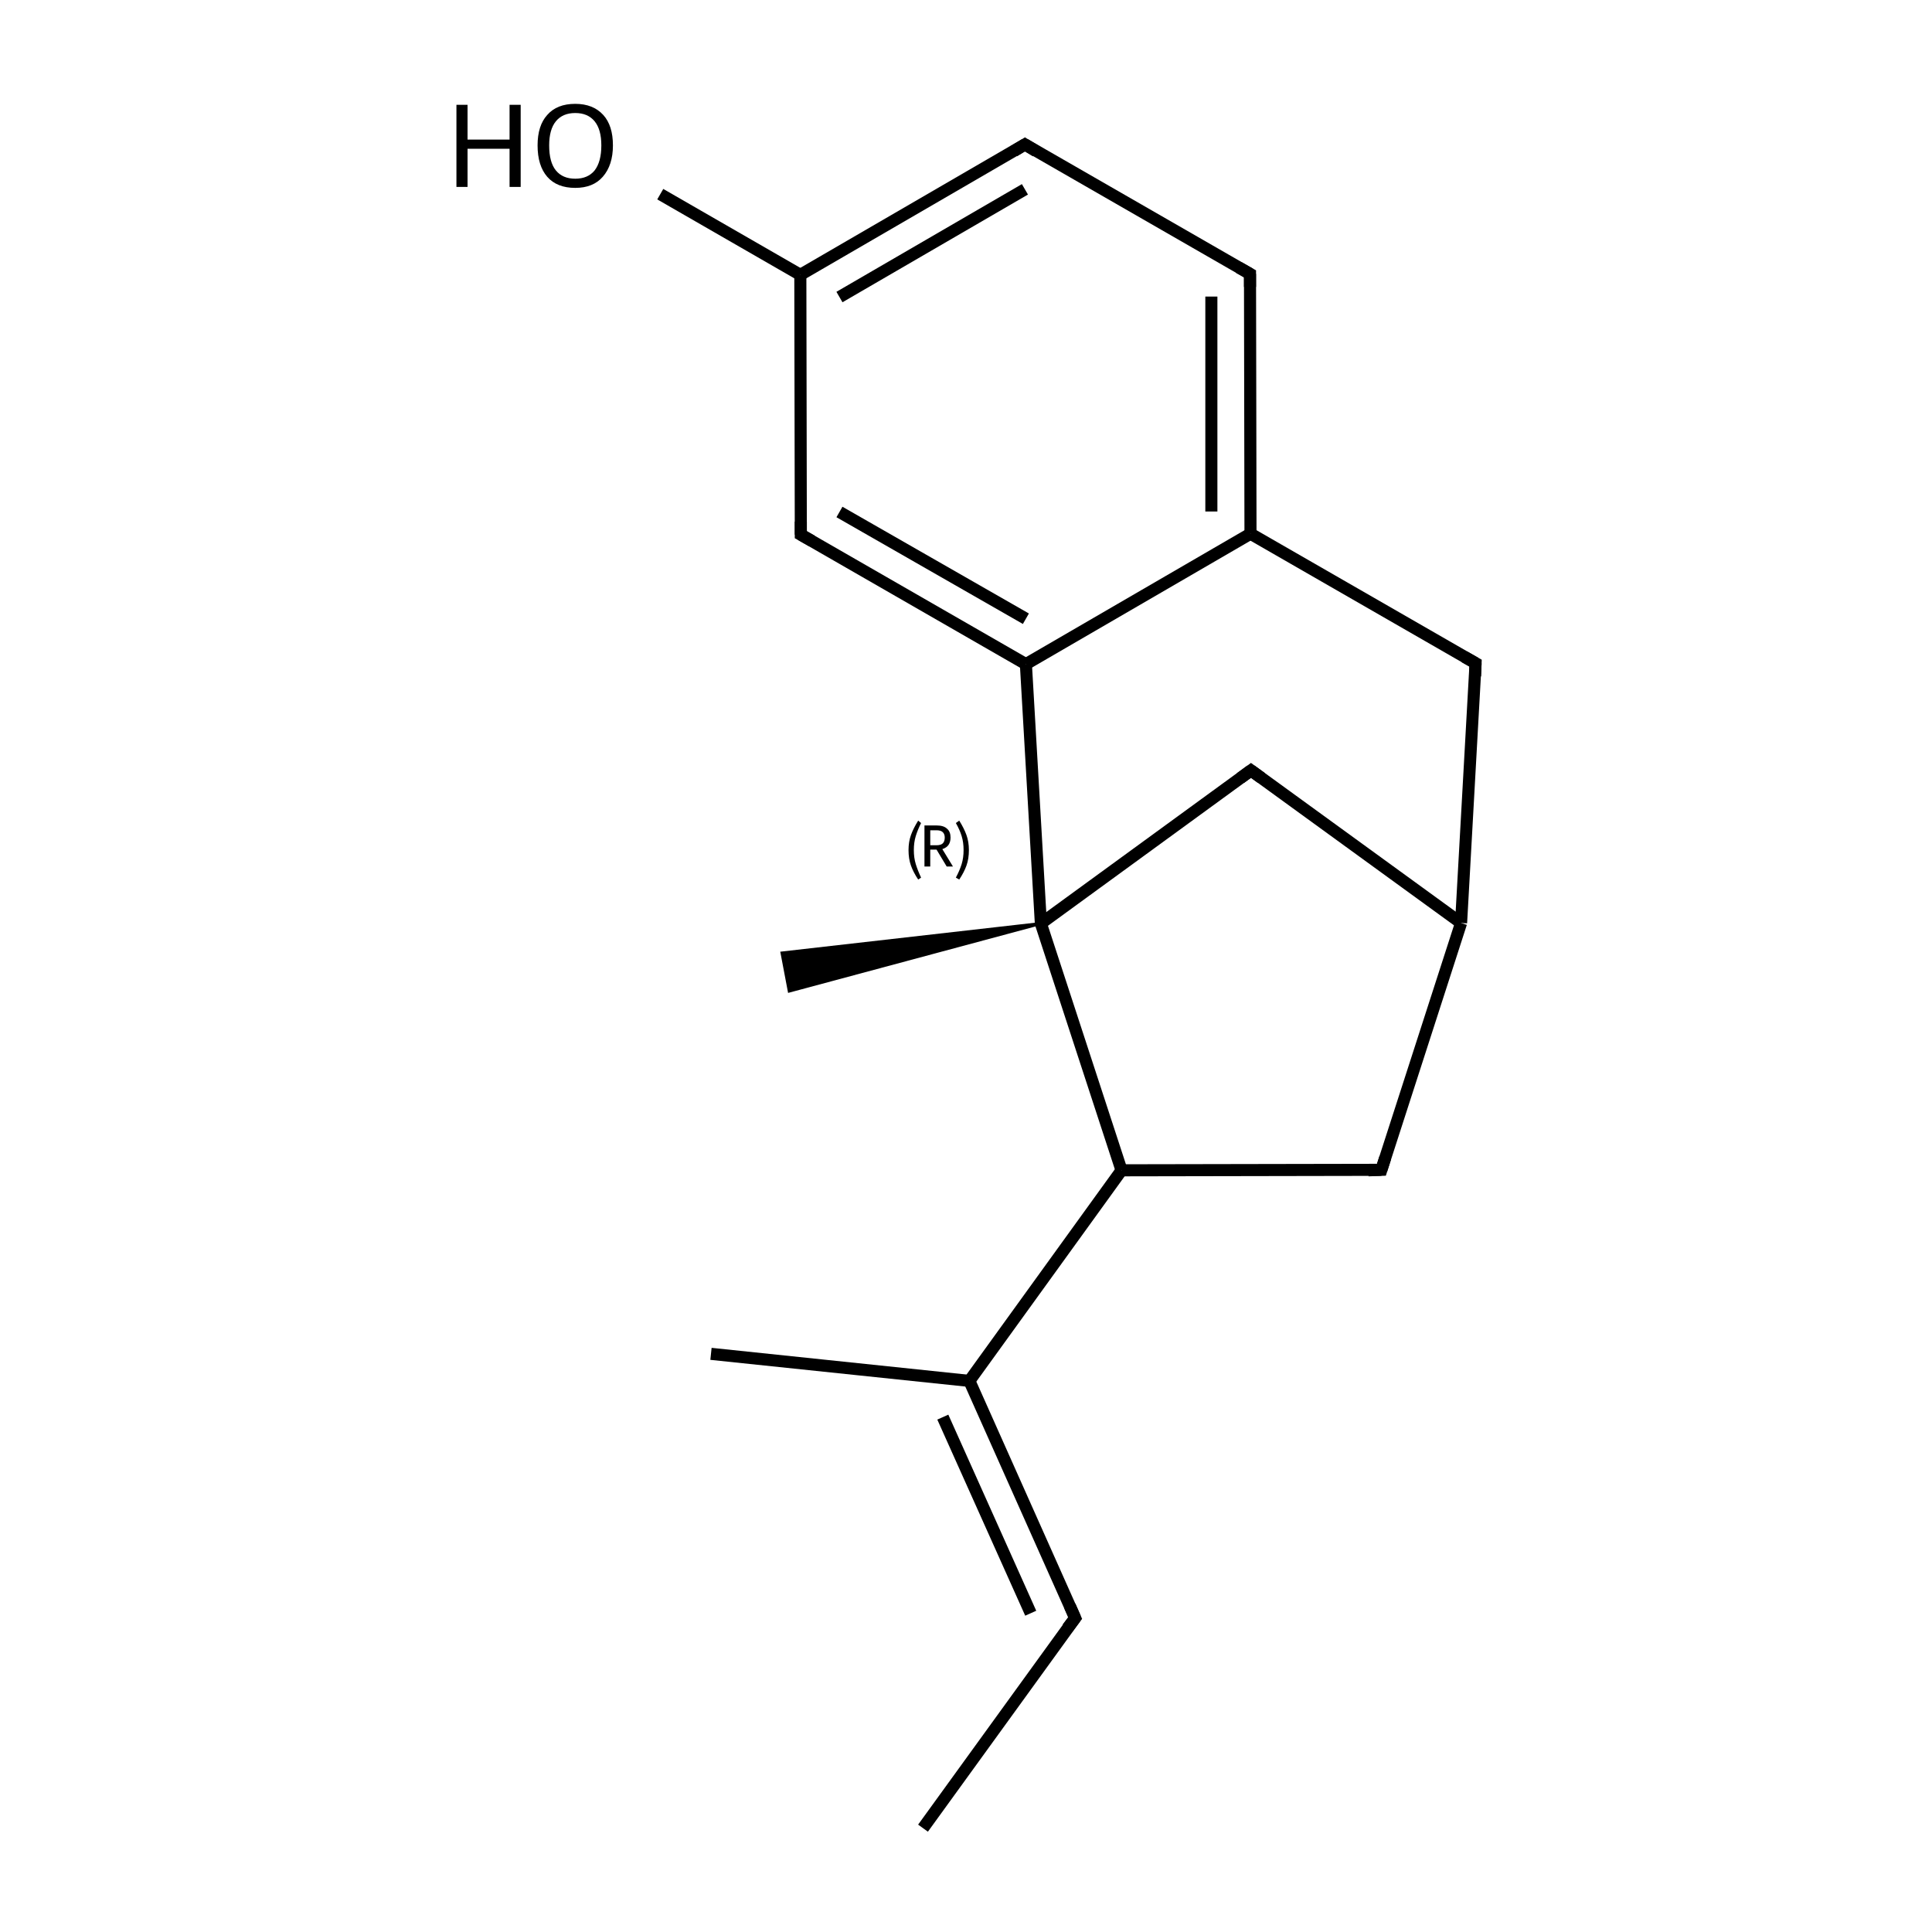
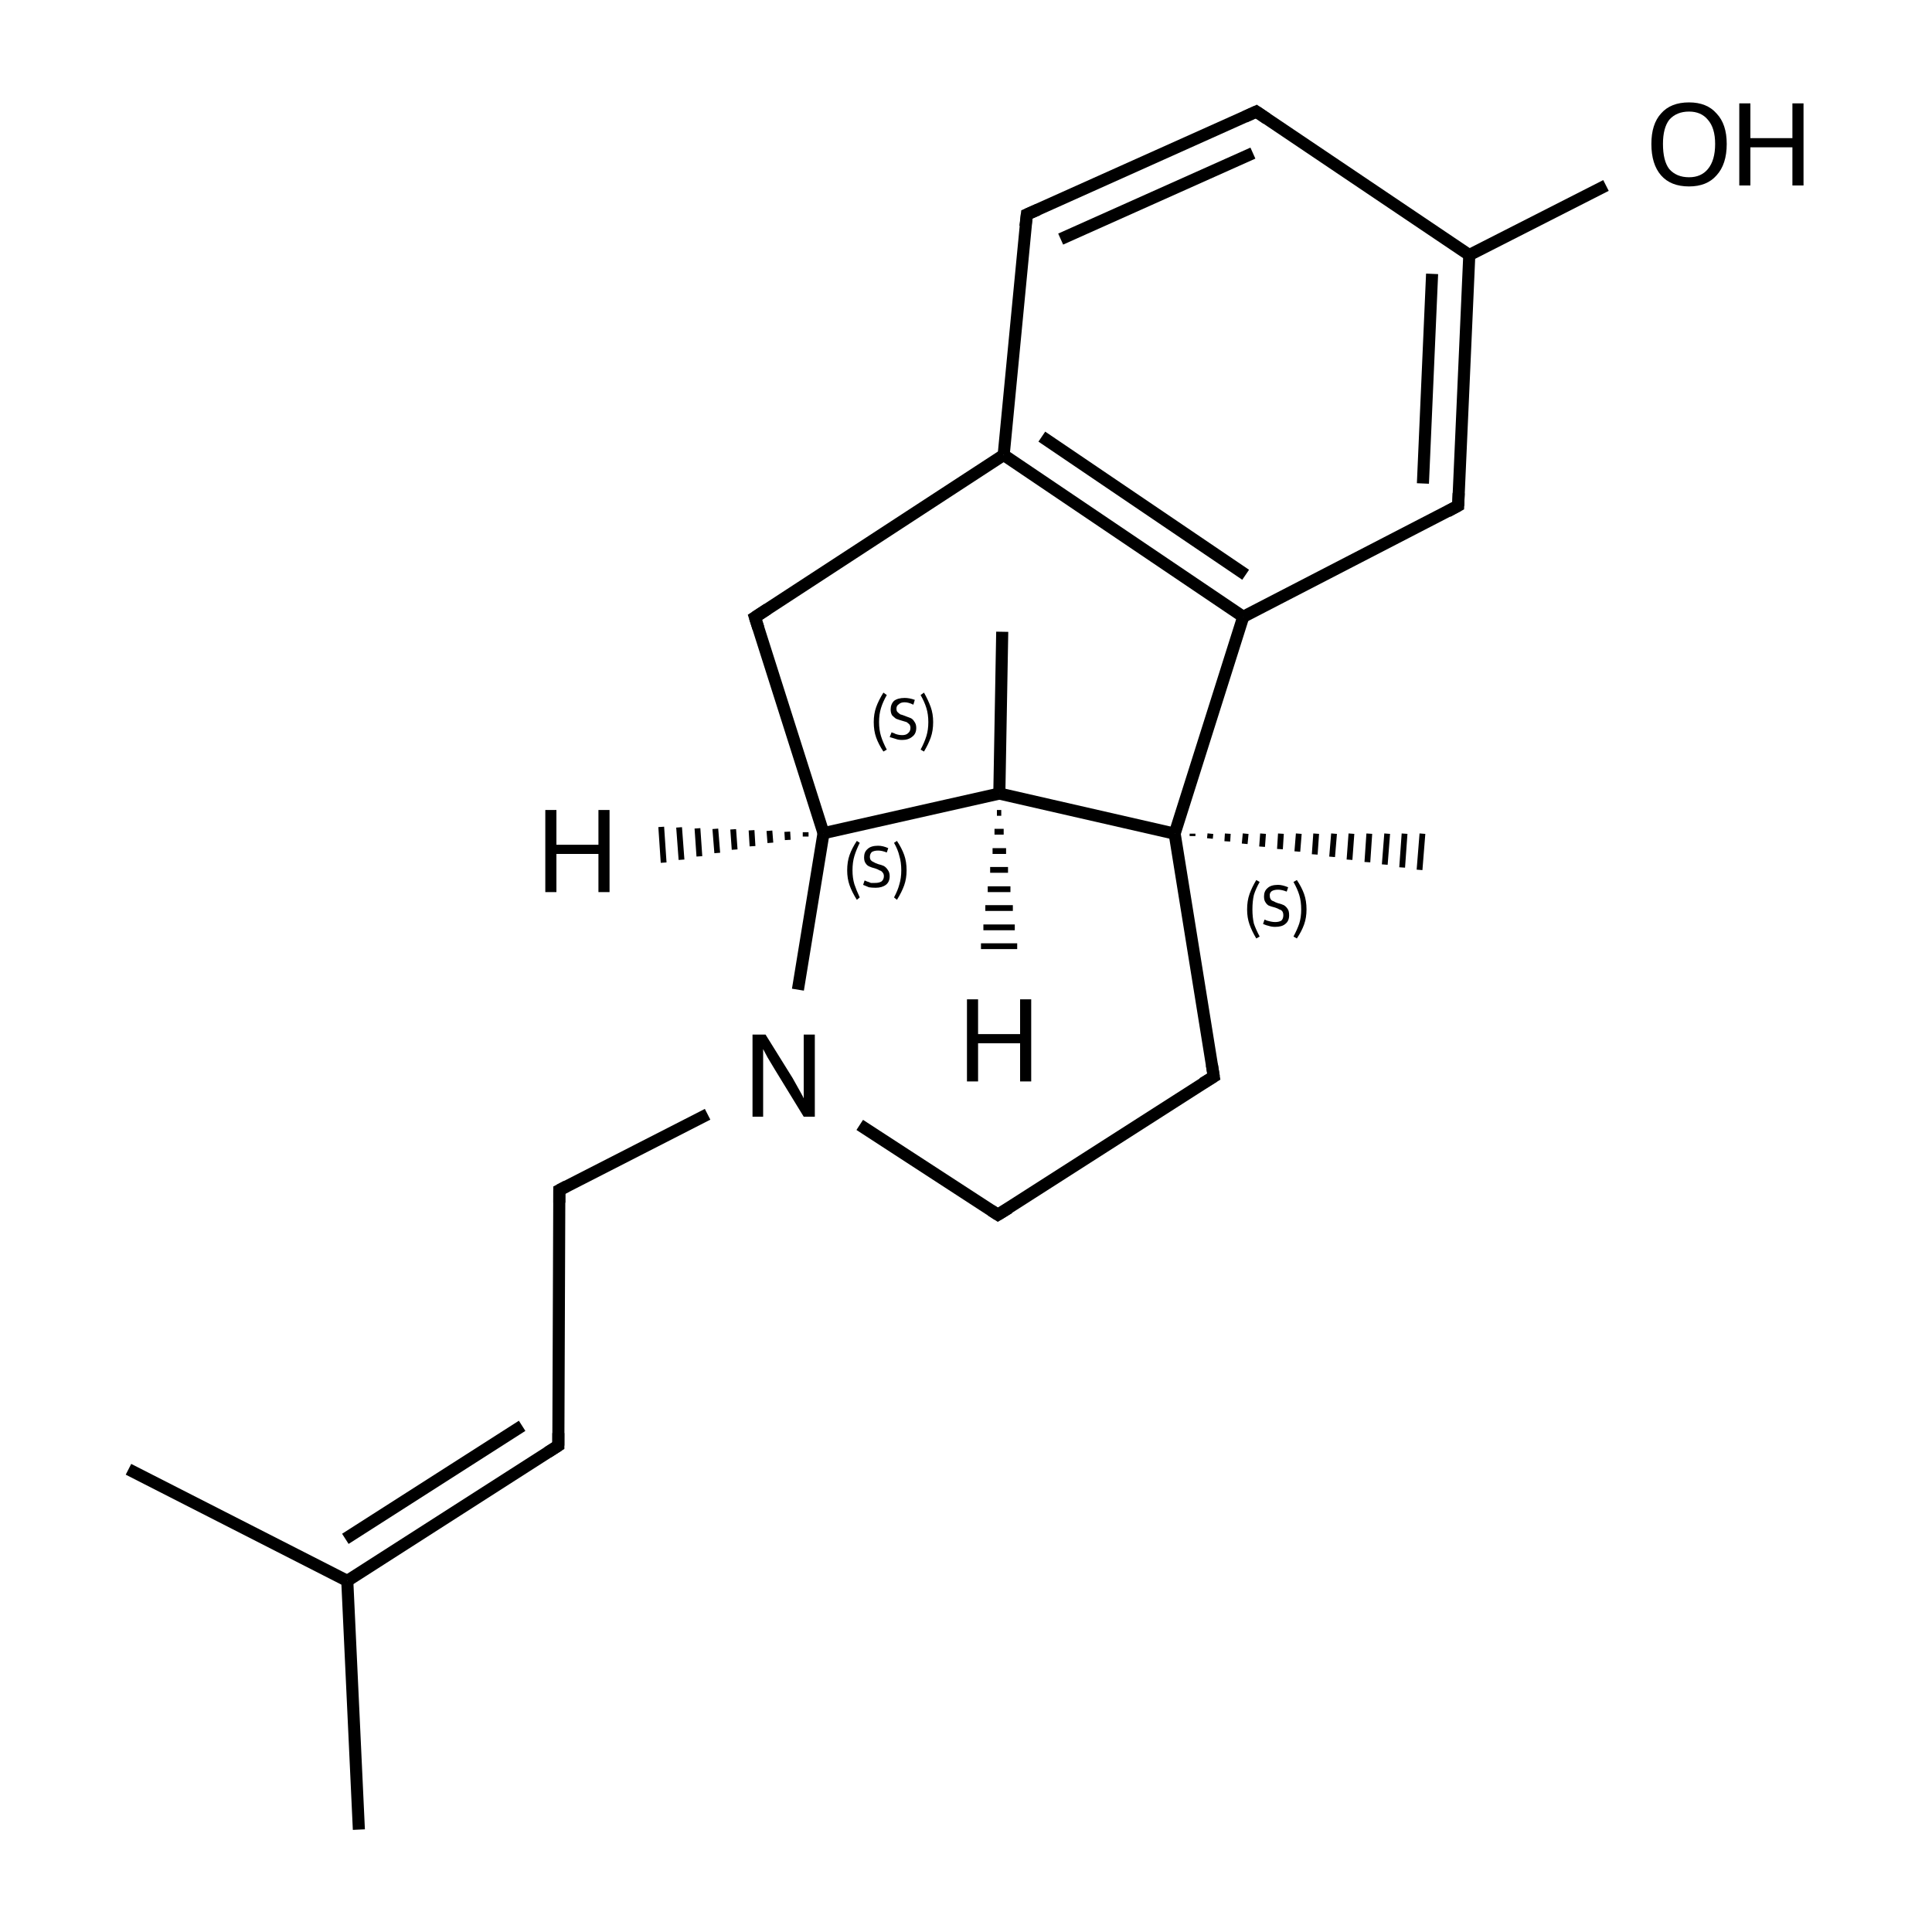
<svg xmlns="http://www.w3.org/2000/svg" version="1.1" baseProfile="full" xml:space="preserve" width="400px" height="400px" viewBox="0 0 400 400">
  <rect style="opacity:1.0;fill:#FFFFFF;stroke:none" width="400.0" height="400.0" x="0.0" y="0.0"> </rect>
-   <path class="bond-0 atom-0 atom-1" d="M 191.1,378.5 L 222.6,335.0" style="fill:none;fill-rule:evenodd;stroke:#000000;stroke-width:2.5px;stroke-linecap:butt;stroke-linejoin:miter;stroke-opacity:1" />
-   <path class="bond-1 atom-1 atom-2" d="M 222.6,335.0 L 200.7,285.9" style="fill:none;fill-rule:evenodd;stroke:#000000;stroke-width:2.5px;stroke-linecap:butt;stroke-linejoin:miter;stroke-opacity:1" />
-   <path class="bond-1 atom-1 atom-2" d="M 213.4,334.0 L 195.2,293.4" style="fill:none;fill-rule:evenodd;stroke:#000000;stroke-width:2.5px;stroke-linecap:butt;stroke-linejoin:miter;stroke-opacity:1" />
-   <path class="bond-2 atom-2 atom-3" d="M 200.7,285.9 L 147.2,280.3" style="fill:none;fill-rule:evenodd;stroke:#000000;stroke-width:2.5px;stroke-linecap:butt;stroke-linejoin:miter;stroke-opacity:1" />
-   <path class="bond-3 atom-2 atom-4" d="M 200.7,285.9 L 232.2,242.3" style="fill:none;fill-rule:evenodd;stroke:#000000;stroke-width:2.5px;stroke-linecap:butt;stroke-linejoin:miter;stroke-opacity:1" />
-   <path class="bond-4 atom-4 atom-5" d="M 232.2,242.3 L 286.0,242.2" style="fill:none;fill-rule:evenodd;stroke:#000000;stroke-width:2.5px;stroke-linecap:butt;stroke-linejoin:miter;stroke-opacity:1" />
-   <path class="bond-5 atom-5 atom-6" d="M 286.0,242.2 L 302.5,191.1" style="fill:none;fill-rule:evenodd;stroke:#000000;stroke-width:2.5px;stroke-linecap:butt;stroke-linejoin:miter;stroke-opacity:1" />
-   <path class="bond-6 atom-6 atom-7" d="M 302.5,191.1 L 305.5,137.3" style="fill:none;fill-rule:evenodd;stroke:#000000;stroke-width:2.5px;stroke-linecap:butt;stroke-linejoin:miter;stroke-opacity:1" />
-   <path class="bond-7 atom-7 atom-8" d="M 305.5,137.3 L 258.9,110.5" style="fill:none;fill-rule:evenodd;stroke:#000000;stroke-width:2.5px;stroke-linecap:butt;stroke-linejoin:miter;stroke-opacity:1" />
-   <path class="bond-8 atom-8 atom-9" d="M 258.9,110.5 L 258.8,56.7" style="fill:none;fill-rule:evenodd;stroke:#000000;stroke-width:2.5px;stroke-linecap:butt;stroke-linejoin:miter;stroke-opacity:1" />
-   <path class="bond-8 atom-8 atom-9" d="M 250.8,105.9 L 250.8,61.4" style="fill:none;fill-rule:evenodd;stroke:#000000;stroke-width:2.5px;stroke-linecap:butt;stroke-linejoin:miter;stroke-opacity:1" />
-   <path class="bond-9 atom-9 atom-10" d="M 258.8,56.7 L 212.2,29.9" style="fill:none;fill-rule:evenodd;stroke:#000000;stroke-width:2.5px;stroke-linecap:butt;stroke-linejoin:miter;stroke-opacity:1" />
-   <path class="bond-10 atom-10 atom-11" d="M 212.2,29.9 L 165.7,56.9" style="fill:none;fill-rule:evenodd;stroke:#000000;stroke-width:2.5px;stroke-linecap:butt;stroke-linejoin:miter;stroke-opacity:1" />
-   <path class="bond-10 atom-10 atom-11" d="M 212.2,39.2 L 173.8,61.5" style="fill:none;fill-rule:evenodd;stroke:#000000;stroke-width:2.5px;stroke-linecap:butt;stroke-linejoin:miter;stroke-opacity:1" />
-   <path class="bond-11 atom-11 atom-12" d="M 165.7,56.9 L 136.7,40.2" style="fill:none;fill-rule:evenodd;stroke:#000000;stroke-width:2.5px;stroke-linecap:butt;stroke-linejoin:miter;stroke-opacity:1" />
-   <path class="bond-12 atom-11 atom-13" d="M 165.7,56.9 L 165.8,110.7" style="fill:none;fill-rule:evenodd;stroke:#000000;stroke-width:2.5px;stroke-linecap:butt;stroke-linejoin:miter;stroke-opacity:1" />
-   <path class="bond-13 atom-13 atom-14" d="M 165.8,110.7 L 212.4,137.5" style="fill:none;fill-rule:evenodd;stroke:#000000;stroke-width:2.5px;stroke-linecap:butt;stroke-linejoin:miter;stroke-opacity:1" />
-   <path class="bond-13 atom-13 atom-14" d="M 173.8,106.0 L 212.4,128.1" style="fill:none;fill-rule:evenodd;stroke:#000000;stroke-width:2.5px;stroke-linecap:butt;stroke-linejoin:miter;stroke-opacity:1" />
-   <path class="bond-14 atom-14 atom-15" d="M 212.4,137.5 L 215.5,191.2" style="fill:none;fill-rule:evenodd;stroke:#000000;stroke-width:2.5px;stroke-linecap:butt;stroke-linejoin:miter;stroke-opacity:1" />
-   <path class="bond-15 atom-15 atom-16" d="M 215.5,191.2 L 163.4,205.2 L 161.9,197.3 Z" style="fill:#000000;fill-rule:evenodd;fill-opacity:1;stroke:#000000;stroke-width:0.6px;stroke-linecap:butt;stroke-linejoin:miter;stroke-miterlimit:10;stroke-opacity:1;" />
-   <path class="bond-16 atom-15 atom-17" d="M 215.5,191.2 L 259.0,159.5" style="fill:none;fill-rule:evenodd;stroke:#000000;stroke-width:2.5px;stroke-linecap:butt;stroke-linejoin:miter;stroke-opacity:1" />
-   <path class="bond-17 atom-15 atom-4" d="M 215.5,191.2 L 232.2,242.3" style="fill:none;fill-rule:evenodd;stroke:#000000;stroke-width:2.5px;stroke-linecap:butt;stroke-linejoin:miter;stroke-opacity:1" />
-   <path class="bond-18 atom-17 atom-6" d="M 259.0,159.5 L 302.5,191.1" style="fill:none;fill-rule:evenodd;stroke:#000000;stroke-width:2.5px;stroke-linecap:butt;stroke-linejoin:miter;stroke-opacity:1" />
-   <path class="bond-19 atom-14 atom-8" d="M 212.4,137.5 L 258.9,110.5" style="fill:none;fill-rule:evenodd;stroke:#000000;stroke-width:2.5px;stroke-linecap:butt;stroke-linejoin:miter;stroke-opacity:1" />
-   <path d="M 221.0,337.1 L 222.6,335.0 L 221.5,332.5" style="fill:none;stroke:#000000;stroke-width:2.5px;stroke-linecap:butt;stroke-linejoin:miter;stroke-miterlimit:10;stroke-opacity:1;" />
-   <path d="M 283.3,242.3 L 286.0,242.2 L 286.8,239.7" style="fill:none;stroke:#000000;stroke-width:2.5px;stroke-linecap:butt;stroke-linejoin:miter;stroke-miterlimit:10;stroke-opacity:1;" />
-   <path d="M 305.4,140.0 L 305.5,137.3 L 303.2,136.0" style="fill:none;stroke:#000000;stroke-width:2.5px;stroke-linecap:butt;stroke-linejoin:miter;stroke-miterlimit:10;stroke-opacity:1;" />
-   <path d="M 258.8,59.4 L 258.8,56.7 L 256.5,55.4" style="fill:none;stroke:#000000;stroke-width:2.5px;stroke-linecap:butt;stroke-linejoin:miter;stroke-miterlimit:10;stroke-opacity:1;" />
-   <path d="M 214.5,31.3 L 212.2,29.9 L 209.9,31.3" style="fill:none;stroke:#000000;stroke-width:2.5px;stroke-linecap:butt;stroke-linejoin:miter;stroke-miterlimit:10;stroke-opacity:1;" />
-   <path d="M 165.8,108.0 L 165.8,110.7 L 168.1,112.0" style="fill:none;stroke:#000000;stroke-width:2.5px;stroke-linecap:butt;stroke-linejoin:miter;stroke-miterlimit:10;stroke-opacity:1;" />
-   <path d="M 256.8,161.1 L 259.0,159.5 L 261.2,161.1" style="fill:none;stroke:#000000;stroke-width:2.5px;stroke-linecap:butt;stroke-linejoin:miter;stroke-miterlimit:10;stroke-opacity:1;" />
-   <path class="atom-12" d="M 94.5 21.7 L 96.8 21.7 L 96.8 28.9 L 105.5 28.9 L 105.5 21.7 L 107.8 21.7 L 107.8 38.7 L 105.5 38.7 L 105.5 30.8 L 96.8 30.8 L 96.8 38.7 L 94.5 38.7 L 94.5 21.7 " fill="#000000" />
-   <path class="atom-12" d="M 111.3 30.1 Q 111.3 26.0, 113.3 23.8 Q 115.3 21.5, 119.1 21.5 Q 122.8 21.5, 124.9 23.8 Q 126.9 26.0, 126.9 30.1 Q 126.9 34.2, 124.8 36.6 Q 122.8 38.9, 119.1 38.9 Q 115.3 38.9, 113.3 36.6 Q 111.3 34.3, 111.3 30.1 M 119.1 37.0 Q 121.7 37.0, 123.1 35.3 Q 124.5 33.5, 124.5 30.1 Q 124.5 26.8, 123.1 25.1 Q 121.7 23.4, 119.1 23.4 Q 116.5 23.4, 115.1 25.1 Q 113.7 26.8, 113.7 30.1 Q 113.7 33.6, 115.1 35.3 Q 116.5 37.0, 119.1 37.0 " fill="#000000" />
-   <path class="CIP_Code" d="M 188.1 176.0 Q 188.1 174.3, 188.6 172.9 Q 189.1 171.5, 190.1 169.9 L 190.7 170.4 Q 190.0 171.8, 189.6 173.1 Q 189.2 174.4, 189.2 176.0 Q 189.2 177.6, 189.6 178.9 Q 190.0 180.2, 190.7 181.7 L 190.1 182.1 Q 189.1 180.6, 188.6 179.2 Q 188.1 177.8, 188.1 176.0 " fill="#000000" />
-   <path class="CIP_Code" d="M 196.0 179.4 L 193.9 175.9 L 193.9 175.9 L 192.6 175.9 L 192.6 179.4 L 191.4 179.4 L 191.4 170.9 L 193.9 170.9 Q 195.4 170.9, 196.1 171.6 Q 196.8 172.2, 196.8 173.4 Q 196.8 174.3, 196.4 174.9 Q 196.0 175.5, 195.1 175.8 L 197.3 179.4 L 196.0 179.4 M 192.6 175.0 L 193.9 175.0 Q 194.8 175.0, 195.2 174.6 Q 195.6 174.2, 195.6 173.4 Q 195.6 172.7, 195.2 172.3 Q 194.8 171.9, 193.9 171.9 L 192.6 171.9 L 192.6 175.0 " fill="#000000" />
-   <path class="CIP_Code" d="M 200.6 176.0 Q 200.6 177.8, 200.1 179.2 Q 199.6 180.6, 198.6 182.1 L 197.9 181.7 Q 198.7 180.2, 199.1 178.9 Q 199.5 177.6, 199.5 176.0 Q 199.5 174.4, 199.1 173.1 Q 198.7 171.8, 197.9 170.4 L 198.6 169.9 Q 199.6 171.5, 200.1 172.9 Q 200.6 174.3, 200.6 176.0 " fill="#000000" />
+   <path class="bond-0 atom-0 atom-1" d="M 207.5,130.8 L 206.9,164.3" style="fill:none;fill-rule:evenodd;stroke:#000000;stroke-width:2.5px;stroke-linecap:butt;stroke-linejoin:miter;stroke-opacity:1" />
+   <path class="bond-1 atom-1 atom-2" d="M 206.9,164.3 L 170.5,172.5" style="fill:none;fill-rule:evenodd;stroke:#000000;stroke-width:2.5px;stroke-linecap:butt;stroke-linejoin:miter;stroke-opacity:1" />
+   <path class="bond-2 atom-2 atom-3" d="M 170.5,172.5 L 156.3,127.8" style="fill:none;fill-rule:evenodd;stroke:#000000;stroke-width:2.5px;stroke-linecap:butt;stroke-linejoin:miter;stroke-opacity:1" />
+   <path class="bond-3 atom-3 atom-4" d="M 156.3,127.8 L 207.8,94.2" style="fill:none;fill-rule:evenodd;stroke:#000000;stroke-width:2.5px;stroke-linecap:butt;stroke-linejoin:miter;stroke-opacity:1" />
+   <path class="bond-4 atom-4 atom-5" d="M 207.8,94.2 L 257.4,127.7" style="fill:none;fill-rule:evenodd;stroke:#000000;stroke-width:2.5px;stroke-linecap:butt;stroke-linejoin:miter;stroke-opacity:1" />
+   <path class="bond-4 atom-4 atom-5" d="M 215.7,90.4 L 257.9,119.0" style="fill:none;fill-rule:evenodd;stroke:#000000;stroke-width:2.5px;stroke-linecap:butt;stroke-linejoin:miter;stroke-opacity:1" />
+   <path class="bond-5 atom-5 atom-6" d="M 257.4,127.7 L 243.2,172.6" style="fill:none;fill-rule:evenodd;stroke:#000000;stroke-width:2.5px;stroke-linecap:butt;stroke-linejoin:miter;stroke-opacity:1" />
+   <path class="bond-6 atom-6 atom-7" d="M 243.2,172.6 L 251.3,222.9" style="fill:none;fill-rule:evenodd;stroke:#000000;stroke-width:2.5px;stroke-linecap:butt;stroke-linejoin:miter;stroke-opacity:1" />
+   <path class="bond-7 atom-7 atom-8" d="M 251.3,222.9 L 206.6,251.5" style="fill:none;fill-rule:evenodd;stroke:#000000;stroke-width:2.5px;stroke-linecap:butt;stroke-linejoin:miter;stroke-opacity:1" />
+   <path class="bond-8 atom-8 atom-9" d="M 206.6,251.5 L 178.0,232.9" style="fill:none;fill-rule:evenodd;stroke:#000000;stroke-width:2.5px;stroke-linecap:butt;stroke-linejoin:miter;stroke-opacity:1" />
+   <path class="bond-9 atom-9 atom-10" d="M 146.5,230.7 L 115.8,246.4" style="fill:none;fill-rule:evenodd;stroke:#000000;stroke-width:2.5px;stroke-linecap:butt;stroke-linejoin:miter;stroke-opacity:1" />
+   <path class="bond-10 atom-10 atom-11" d="M 115.8,246.4 L 115.6,299.3" style="fill:none;fill-rule:evenodd;stroke:#000000;stroke-width:2.5px;stroke-linecap:butt;stroke-linejoin:miter;stroke-opacity:1" />
+   <path class="bond-11 atom-11 atom-12" d="M 115.6,299.3 L 71.9,327.3" style="fill:none;fill-rule:evenodd;stroke:#000000;stroke-width:2.5px;stroke-linecap:butt;stroke-linejoin:miter;stroke-opacity:1" />
+   <path class="bond-11 atom-11 atom-12" d="M 108.1,295.2 L 71.5,318.6" style="fill:none;fill-rule:evenodd;stroke:#000000;stroke-width:2.5px;stroke-linecap:butt;stroke-linejoin:miter;stroke-opacity:1" />
+   <path class="bond-12 atom-12 atom-13" d="M 71.9,327.3 L 26.6,304.2" style="fill:none;fill-rule:evenodd;stroke:#000000;stroke-width:2.5px;stroke-linecap:butt;stroke-linejoin:miter;stroke-opacity:1" />
+   <path class="bond-13 atom-12 atom-14" d="M 71.9,327.3 L 74.3,378.8" style="fill:none;fill-rule:evenodd;stroke:#000000;stroke-width:2.5px;stroke-linecap:butt;stroke-linejoin:miter;stroke-opacity:1" />
+   <path class="bond-14 atom-6 atom-15" d="M 246.9,172.6 L 246.9,173.1" style="fill:none;fill-rule:evenodd;stroke:#000000;stroke-width:1.2px;stroke-linecap:butt;stroke-linejoin:miter;stroke-opacity:1" />
+   <path class="bond-14 atom-6 atom-15" d="M 250.6,172.6 L 250.5,173.6" style="fill:none;fill-rule:evenodd;stroke:#000000;stroke-width:1.2px;stroke-linecap:butt;stroke-linejoin:miter;stroke-opacity:1" />
+   <path class="bond-14 atom-6 atom-15" d="M 254.2,172.6 L 254.1,174.2" style="fill:none;fill-rule:evenodd;stroke:#000000;stroke-width:1.2px;stroke-linecap:butt;stroke-linejoin:miter;stroke-opacity:1" />
+   <path class="bond-14 atom-6 atom-15" d="M 257.9,172.6 L 257.7,174.7" style="fill:none;fill-rule:evenodd;stroke:#000000;stroke-width:1.2px;stroke-linecap:butt;stroke-linejoin:miter;stroke-opacity:1" />
+   <path class="bond-14 atom-6 atom-15" d="M 261.5,172.6 L 261.3,175.3" style="fill:none;fill-rule:evenodd;stroke:#000000;stroke-width:1.2px;stroke-linecap:butt;stroke-linejoin:miter;stroke-opacity:1" />
+   <path class="bond-14 atom-6 atom-15" d="M 265.2,172.6 L 265.0,175.8" style="fill:none;fill-rule:evenodd;stroke:#000000;stroke-width:1.2px;stroke-linecap:butt;stroke-linejoin:miter;stroke-opacity:1" />
+   <path class="bond-14 atom-6 atom-15" d="M 268.9,172.6 L 268.6,176.3" style="fill:none;fill-rule:evenodd;stroke:#000000;stroke-width:1.2px;stroke-linecap:butt;stroke-linejoin:miter;stroke-opacity:1" />
+   <path class="bond-14 atom-6 atom-15" d="M 272.5,172.6 L 272.2,176.9" style="fill:none;fill-rule:evenodd;stroke:#000000;stroke-width:1.2px;stroke-linecap:butt;stroke-linejoin:miter;stroke-opacity:1" />
+   <path class="bond-14 atom-6 atom-15" d="M 276.2,172.6 L 275.8,177.4" style="fill:none;fill-rule:evenodd;stroke:#000000;stroke-width:1.2px;stroke-linecap:butt;stroke-linejoin:miter;stroke-opacity:1" />
+   <path class="bond-14 atom-6 atom-15" d="M 279.8,172.6 L 279.4,178.0" style="fill:none;fill-rule:evenodd;stroke:#000000;stroke-width:1.2px;stroke-linecap:butt;stroke-linejoin:miter;stroke-opacity:1" />
+   <path class="bond-14 atom-6 atom-15" d="M 283.5,172.6 L 283.1,178.5" style="fill:none;fill-rule:evenodd;stroke:#000000;stroke-width:1.2px;stroke-linecap:butt;stroke-linejoin:miter;stroke-opacity:1" />
+   <path class="bond-14 atom-6 atom-15" d="M 287.2,172.6 L 286.7,179.0" style="fill:none;fill-rule:evenodd;stroke:#000000;stroke-width:1.2px;stroke-linecap:butt;stroke-linejoin:miter;stroke-opacity:1" />
+   <path class="bond-14 atom-6 atom-15" d="M 290.8,172.6 L 290.3,179.6" style="fill:none;fill-rule:evenodd;stroke:#000000;stroke-width:1.2px;stroke-linecap:butt;stroke-linejoin:miter;stroke-opacity:1" />
+   <path class="bond-14 atom-6 atom-15" d="M 294.5,172.6 L 293.9,180.1" style="fill:none;fill-rule:evenodd;stroke:#000000;stroke-width:1.2px;stroke-linecap:butt;stroke-linejoin:miter;stroke-opacity:1" />
+   <path class="bond-15 atom-5 atom-16" d="M 257.4,127.7 L 301.9,104.7" style="fill:none;fill-rule:evenodd;stroke:#000000;stroke-width:2.5px;stroke-linecap:butt;stroke-linejoin:miter;stroke-opacity:1" />
+   <path class="bond-16 atom-16 atom-17" d="M 301.9,104.7 L 304.2,52.8" style="fill:none;fill-rule:evenodd;stroke:#000000;stroke-width:2.5px;stroke-linecap:butt;stroke-linejoin:miter;stroke-opacity:1" />
+   <path class="bond-16 atom-16 atom-17" d="M 294.6,100.1 L 296.5,56.7" style="fill:none;fill-rule:evenodd;stroke:#000000;stroke-width:2.5px;stroke-linecap:butt;stroke-linejoin:miter;stroke-opacity:1" />
+   <path class="bond-17 atom-17 atom-18" d="M 304.2,52.8 L 260.1,23.1" style="fill:none;fill-rule:evenodd;stroke:#000000;stroke-width:2.5px;stroke-linecap:butt;stroke-linejoin:miter;stroke-opacity:1" />
+   <path class="bond-18 atom-18 atom-19" d="M 260.1,23.1 L 212.6,44.4" style="fill:none;fill-rule:evenodd;stroke:#000000;stroke-width:2.5px;stroke-linecap:butt;stroke-linejoin:miter;stroke-opacity:1" />
+   <path class="bond-18 atom-18 atom-19" d="M 259.4,31.7 L 219.6,49.5" style="fill:none;fill-rule:evenodd;stroke:#000000;stroke-width:2.5px;stroke-linecap:butt;stroke-linejoin:miter;stroke-opacity:1" />
+   <path class="bond-19 atom-17 atom-20" d="M 304.2,52.8 L 332.5,38.4" style="fill:none;fill-rule:evenodd;stroke:#000000;stroke-width:2.5px;stroke-linecap:butt;stroke-linejoin:miter;stroke-opacity:1" />
+   <path class="bond-20 atom-6 atom-1" d="M 243.2,172.6 L 206.9,164.3" style="fill:none;fill-rule:evenodd;stroke:#000000;stroke-width:2.5px;stroke-linecap:butt;stroke-linejoin:miter;stroke-opacity:1" />
+   <path class="bond-21 atom-9 atom-2" d="M 165.2,204.9 L 170.5,172.5" style="fill:none;fill-rule:evenodd;stroke:#000000;stroke-width:2.5px;stroke-linecap:butt;stroke-linejoin:miter;stroke-opacity:1" />
+   <path class="bond-22 atom-19 atom-4" d="M 212.6,44.4 L 207.8,94.2" style="fill:none;fill-rule:evenodd;stroke:#000000;stroke-width:2.5px;stroke-linecap:butt;stroke-linejoin:miter;stroke-opacity:1" />
+   <path class="bond-23 atom-1 atom-21" d="M 207.3,168.3 L 206.4,168.3" style="fill:none;fill-rule:evenodd;stroke:#000000;stroke-width:1.2px;stroke-linecap:butt;stroke-linejoin:miter;stroke-opacity:1" />
+   <path class="bond-23 atom-1 atom-21" d="M 207.8,172.2 L 205.9,172.2" style="fill:none;fill-rule:evenodd;stroke:#000000;stroke-width:1.2px;stroke-linecap:butt;stroke-linejoin:miter;stroke-opacity:1" />
+   <path class="bond-23 atom-1 atom-21" d="M 208.3,176.2 L 205.5,176.2" style="fill:none;fill-rule:evenodd;stroke:#000000;stroke-width:1.2px;stroke-linecap:butt;stroke-linejoin:miter;stroke-opacity:1" />
+   <path class="bond-23 atom-1 atom-21" d="M 208.7,180.1 L 205.0,180.1" style="fill:none;fill-rule:evenodd;stroke:#000000;stroke-width:1.2px;stroke-linecap:butt;stroke-linejoin:miter;stroke-opacity:1" />
+   <path class="bond-23 atom-1 atom-21" d="M 209.2,184.1 L 204.5,184.1" style="fill:none;fill-rule:evenodd;stroke:#000000;stroke-width:1.2px;stroke-linecap:butt;stroke-linejoin:miter;stroke-opacity:1" />
+   <path class="bond-23 atom-1 atom-21" d="M 209.7,188.0 L 204.0,188.0" style="fill:none;fill-rule:evenodd;stroke:#000000;stroke-width:1.2px;stroke-linecap:butt;stroke-linejoin:miter;stroke-opacity:1" />
+   <path class="bond-23 atom-1 atom-21" d="M 210.1,192.0 L 203.6,192.0" style="fill:none;fill-rule:evenodd;stroke:#000000;stroke-width:1.2px;stroke-linecap:butt;stroke-linejoin:miter;stroke-opacity:1" />
+   <path class="bond-23 atom-1 atom-21" d="M 210.6,195.9 L 203.1,195.9" style="fill:none;fill-rule:evenodd;stroke:#000000;stroke-width:1.2px;stroke-linecap:butt;stroke-linejoin:miter;stroke-opacity:1" />
+   <path class="bond-24 atom-2 atom-22" d="M 166.8,173.2 L 166.8,172.3" style="fill:none;fill-rule:evenodd;stroke:#000000;stroke-width:1.2px;stroke-linecap:butt;stroke-linejoin:miter;stroke-opacity:1" />
+   <path class="bond-24 atom-2 atom-22" d="M 163.1,173.9 L 163.0,172.2" style="fill:none;fill-rule:evenodd;stroke:#000000;stroke-width:1.2px;stroke-linecap:butt;stroke-linejoin:miter;stroke-opacity:1" />
+   <path class="bond-24 atom-2 atom-22" d="M 159.5,174.5 L 159.3,172.0" style="fill:none;fill-rule:evenodd;stroke:#000000;stroke-width:1.2px;stroke-linecap:butt;stroke-linejoin:miter;stroke-opacity:1" />
+   <path class="bond-24 atom-2 atom-22" d="M 155.8,175.2 L 155.6,171.9" style="fill:none;fill-rule:evenodd;stroke:#000000;stroke-width:1.2px;stroke-linecap:butt;stroke-linejoin:miter;stroke-opacity:1" />
+   <path class="bond-24 atom-2 atom-22" d="M 152.1,175.9 L 151.8,171.7" style="fill:none;fill-rule:evenodd;stroke:#000000;stroke-width:1.2px;stroke-linecap:butt;stroke-linejoin:miter;stroke-opacity:1" />
+   <path class="bond-24 atom-2 atom-22" d="M 148.5,176.6 L 148.1,171.6" style="fill:none;fill-rule:evenodd;stroke:#000000;stroke-width:1.2px;stroke-linecap:butt;stroke-linejoin:miter;stroke-opacity:1" />
+   <path class="bond-24 atom-2 atom-22" d="M 144.8,177.3 L 144.4,171.5" style="fill:none;fill-rule:evenodd;stroke:#000000;stroke-width:1.2px;stroke-linecap:butt;stroke-linejoin:miter;stroke-opacity:1" />
+   <path class="bond-24 atom-2 atom-22" d="M 141.1,178.0 L 140.6,171.3" style="fill:none;fill-rule:evenodd;stroke:#000000;stroke-width:1.2px;stroke-linecap:butt;stroke-linejoin:miter;stroke-opacity:1" />
+   <path class="bond-24 atom-2 atom-22" d="M 137.4,178.6 L 136.9,171.2" style="fill:none;fill-rule:evenodd;stroke:#000000;stroke-width:1.2px;stroke-linecap:butt;stroke-linejoin:miter;stroke-opacity:1" />
+   <path d="M 157.0,130.0 L 156.3,127.8 L 158.9,126.1" style="fill:none;stroke:#000000;stroke-width:2.5px;stroke-linecap:butt;stroke-linejoin:miter;stroke-miterlimit:10;stroke-opacity:1;" />
+   <path d="M 250.9,220.4 L 251.3,222.9 L 249.0,224.3" style="fill:none;stroke:#000000;stroke-width:2.5px;stroke-linecap:butt;stroke-linejoin:miter;stroke-miterlimit:10;stroke-opacity:1;" />
+   <path d="M 208.9,250.1 L 206.6,251.5 L 205.2,250.6" style="fill:none;stroke:#000000;stroke-width:2.5px;stroke-linecap:butt;stroke-linejoin:miter;stroke-miterlimit:10;stroke-opacity:1;" />
+   <path d="M 117.3,245.6 L 115.8,246.4 L 115.8,249.0" style="fill:none;stroke:#000000;stroke-width:2.5px;stroke-linecap:butt;stroke-linejoin:miter;stroke-miterlimit:10;stroke-opacity:1;" />
+   <path d="M 115.6,296.7 L 115.6,299.3 L 113.4,300.7" style="fill:none;stroke:#000000;stroke-width:2.5px;stroke-linecap:butt;stroke-linejoin:miter;stroke-miterlimit:10;stroke-opacity:1;" />
+   <path d="M 299.7,105.9 L 301.9,104.7 L 302.0,102.1" style="fill:none;stroke:#000000;stroke-width:2.5px;stroke-linecap:butt;stroke-linejoin:miter;stroke-miterlimit:10;stroke-opacity:1;" />
+   <path d="M 262.3,24.6 L 260.1,23.1 L 257.7,24.2" style="fill:none;stroke:#000000;stroke-width:2.5px;stroke-linecap:butt;stroke-linejoin:miter;stroke-miterlimit:10;stroke-opacity:1;" />
+   <path d="M 214.9,43.4 L 212.6,44.4 L 212.3,46.9" style="fill:none;stroke:#000000;stroke-width:2.5px;stroke-linecap:butt;stroke-linejoin:miter;stroke-miterlimit:10;stroke-opacity:1;" />
+   <path class="atom-9" d="M 158.5 214.2 L 164.1 223.2 Q 164.6 224.1, 165.5 225.7 Q 166.4 227.3, 166.4 227.4 L 166.4 214.2 L 168.7 214.2 L 168.7 231.2 L 166.4 231.2 L 160.4 221.4 Q 159.7 220.2, 158.9 218.9 Q 158.2 217.6, 158.0 217.2 L 158.0 231.2 L 155.8 231.2 L 155.8 214.2 L 158.5 214.2 " fill="#000000" />
+   <path class="atom-20" d="M 341.9 29.8 Q 341.9 25.7, 343.9 23.5 Q 345.9 21.2, 349.7 21.2 Q 353.4 21.2, 355.4 23.5 Q 357.5 25.7, 357.5 29.8 Q 357.5 34.0, 355.4 36.3 Q 353.4 38.6, 349.7 38.6 Q 345.9 38.6, 343.9 36.3 Q 341.9 34.0, 341.9 29.8 M 349.7 36.7 Q 352.2 36.7, 353.6 35.0 Q 355.1 33.2, 355.1 29.8 Q 355.1 26.5, 353.6 24.8 Q 352.2 23.1, 349.7 23.1 Q 347.1 23.1, 345.6 24.8 Q 344.3 26.5, 344.3 29.8 Q 344.3 33.3, 345.6 35.0 Q 347.1 36.7, 349.7 36.7 " fill="#000000" />
+   <path class="atom-20" d="M 360.1 21.4 L 362.4 21.4 L 362.4 28.6 L 371.1 28.6 L 371.1 21.4 L 373.4 21.4 L 373.4 38.4 L 371.1 38.4 L 371.1 30.5 L 362.4 30.5 L 362.4 38.4 L 360.1 38.4 L 360.1 21.4 " fill="#000000" />
+   <path class="atom-21" d="M 200.2 206.9 L 202.5 206.9 L 202.5 214.1 L 211.2 214.1 L 211.2 206.9 L 213.5 206.9 L 213.5 223.9 L 211.2 223.9 L 211.2 216.0 L 202.5 216.0 L 202.5 223.9 L 200.2 223.9 L 200.2 206.9 " fill="#000000" />
+   <path class="atom-22" d="M 112.9 167.7 L 115.2 167.7 L 115.2 174.9 L 123.9 174.9 L 123.9 167.7 L 126.2 167.7 L 126.2 184.7 L 123.9 184.7 L 123.9 176.8 L 115.2 176.8 L 115.2 184.7 L 112.9 184.7 L 112.9 167.7 " fill="#000000" />
+   <path class="CIP_Code" d="M 180.9 149.5 Q 180.9 147.8, 181.4 146.4 Q 181.9 145.0, 182.9 143.4 L 183.6 143.9 Q 182.8 145.3, 182.4 146.6 Q 182.0 147.9, 182.0 149.5 Q 182.0 151.1, 182.4 152.4 Q 182.8 153.7, 183.6 155.2 L 182.9 155.6 Q 181.9 154.1, 181.4 152.7 Q 180.9 151.3, 180.9 149.5 " fill="#000000" />
+   <path class="CIP_Code" d="M 184.6 151.6 Q 184.7 151.7, 185.1 151.8 Q 185.4 152.0, 185.9 152.1 Q 186.3 152.2, 186.8 152.2 Q 187.6 152.2, 188.0 151.8 Q 188.5 151.4, 188.5 150.7 Q 188.5 150.3, 188.3 150.0 Q 188.0 149.7, 187.7 149.5 Q 187.3 149.4, 186.7 149.2 Q 186.0 149.0, 185.5 148.8 Q 185.1 148.5, 184.7 148.1 Q 184.4 147.6, 184.4 146.9 Q 184.4 145.8, 185.1 145.1 Q 185.9 144.5, 187.3 144.5 Q 188.3 144.5, 189.4 144.9 L 189.1 145.9 Q 188.1 145.4, 187.3 145.4 Q 186.5 145.4, 186.1 145.8 Q 185.6 146.1, 185.6 146.7 Q 185.6 147.2, 185.8 147.4 Q 186.1 147.7, 186.4 147.9 Q 186.8 148.0, 187.3 148.2 Q 188.1 148.5, 188.6 148.7 Q 189.0 148.9, 189.3 149.4 Q 189.7 149.9, 189.7 150.7 Q 189.7 151.9, 188.9 152.5 Q 188.1 153.2, 186.8 153.2 Q 186.0 153.2, 185.5 153.0 Q 184.9 152.8, 184.2 152.6 L 184.6 151.6 " fill="#000000" />
+   <path class="CIP_Code" d="M 193.2 149.5 Q 193.2 151.3, 192.7 152.7 Q 192.2 154.1, 191.3 155.6 L 190.6 155.2 Q 191.4 153.7, 191.8 152.4 Q 192.2 151.1, 192.2 149.5 Q 192.2 147.9, 191.8 146.6 Q 191.4 145.3, 190.6 143.9 L 191.3 143.4 Q 192.2 145.0, 192.7 146.4 Q 193.2 147.8, 193.2 149.5 " fill="#000000" />
+   <path class="CIP_Code" d="M 175.4 180.2 Q 175.4 178.4, 175.9 177.0 Q 176.4 175.6, 177.4 174.1 L 178.0 174.5 Q 177.3 175.9, 176.9 177.2 Q 176.5 178.5, 176.5 180.2 Q 176.5 181.8, 176.9 183.1 Q 177.3 184.3, 178.0 185.8 L 177.4 186.3 Q 176.4 184.7, 175.9 183.3 Q 175.4 181.9, 175.4 180.2 " fill="#000000" />
+   <path class="CIP_Code" d="M 179.0 182.3 Q 179.1 182.3, 179.5 182.5 Q 179.9 182.6, 180.3 182.8 Q 180.8 182.8, 181.2 182.8 Q 182.0 182.8, 182.5 182.5 Q 183.0 182.1, 183.0 181.4 Q 183.0 180.9, 182.7 180.6 Q 182.5 180.3, 182.1 180.2 Q 181.8 180.0, 181.2 179.8 Q 180.4 179.6, 180.0 179.4 Q 179.5 179.2, 179.2 178.7 Q 178.9 178.3, 178.9 177.5 Q 178.9 176.4, 179.6 175.8 Q 180.3 175.1, 181.8 175.1 Q 182.8 175.1, 183.9 175.6 L 183.6 176.5 Q 182.6 176.1, 181.8 176.1 Q 181.0 176.1, 180.5 176.4 Q 180.1 176.8, 180.1 177.4 Q 180.1 177.8, 180.3 178.1 Q 180.6 178.4, 180.9 178.5 Q 181.2 178.7, 181.8 178.9 Q 182.6 179.1, 183.0 179.3 Q 183.5 179.6, 183.8 180.1 Q 184.2 180.6, 184.2 181.4 Q 184.2 182.6, 183.4 183.2 Q 182.6 183.8, 181.3 183.8 Q 180.5 183.8, 179.9 183.7 Q 179.4 183.5, 178.7 183.2 L 179.0 182.3 " fill="#000000" />
+   <path class="CIP_Code" d="M 187.7 180.2 Q 187.7 181.9, 187.2 183.3 Q 186.7 184.7, 185.7 186.3 L 185.1 185.8 Q 185.9 184.3, 186.2 183.1 Q 186.6 181.8, 186.6 180.2 Q 186.6 178.5, 186.2 177.2 Q 185.9 175.9, 185.1 174.5 L 185.7 174.1 Q 186.7 175.6, 187.2 177.0 Q 187.7 178.4, 187.7 180.2 " fill="#000000" />
+   <path class="CIP_Code" d="M 258.2 188.3 Q 258.2 186.5, 258.7 185.1 Q 259.2 183.7, 260.1 182.2 L 260.8 182.6 Q 260.0 184.0, 259.6 185.3 Q 259.3 186.6, 259.3 188.3 Q 259.3 189.9, 259.6 191.2 Q 260.0 192.4, 260.8 193.9 L 260.1 194.3 Q 259.2 192.8, 258.7 191.4 Q 258.2 190.0, 258.2 188.3 " fill="#000000" />
+   <path class="CIP_Code" d="M 261.8 190.4 Q 261.9 190.4, 262.3 190.6 Q 262.7 190.7, 263.1 190.8 Q 263.6 190.9, 264.0 190.9 Q 264.8 190.9, 265.3 190.6 Q 265.7 190.2, 265.7 189.5 Q 265.7 189.0, 265.5 188.7 Q 265.3 188.4, 264.9 188.3 Q 264.6 188.1, 264.0 187.9 Q 263.2 187.7, 262.7 187.5 Q 262.3 187.3, 262.0 186.8 Q 261.7 186.4, 261.7 185.6 Q 261.7 184.5, 262.4 183.9 Q 263.1 183.2, 264.6 183.2 Q 265.5 183.2, 266.7 183.7 L 266.4 184.6 Q 265.4 184.2, 264.6 184.2 Q 263.8 184.2, 263.3 184.5 Q 262.8 184.9, 262.9 185.5 Q 262.9 185.9, 263.1 186.2 Q 263.3 186.5, 263.7 186.6 Q 264.0 186.8, 264.6 187.0 Q 265.4 187.2, 265.8 187.4 Q 266.3 187.7, 266.6 188.2 Q 266.9 188.6, 266.9 189.5 Q 266.9 190.7, 266.1 191.3 Q 265.4 191.9, 264.0 191.9 Q 263.3 191.9, 262.7 191.7 Q 262.2 191.6, 261.5 191.3 L 261.8 190.4 " fill="#000000" />
+   <path class="CIP_Code" d="M 270.5 188.3 Q 270.5 190.0, 270.0 191.4 Q 269.5 192.8, 268.5 194.3 L 267.8 193.9 Q 268.6 192.4, 269.0 191.2 Q 269.4 189.9, 269.4 188.3 Q 269.4 186.6, 269.0 185.3 Q 268.6 184.0, 267.8 182.6 L 268.5 182.2 Q 269.5 183.7, 270.0 185.1 Q 270.5 186.5, 270.5 188.3 " fill="#000000" />
</svg>
